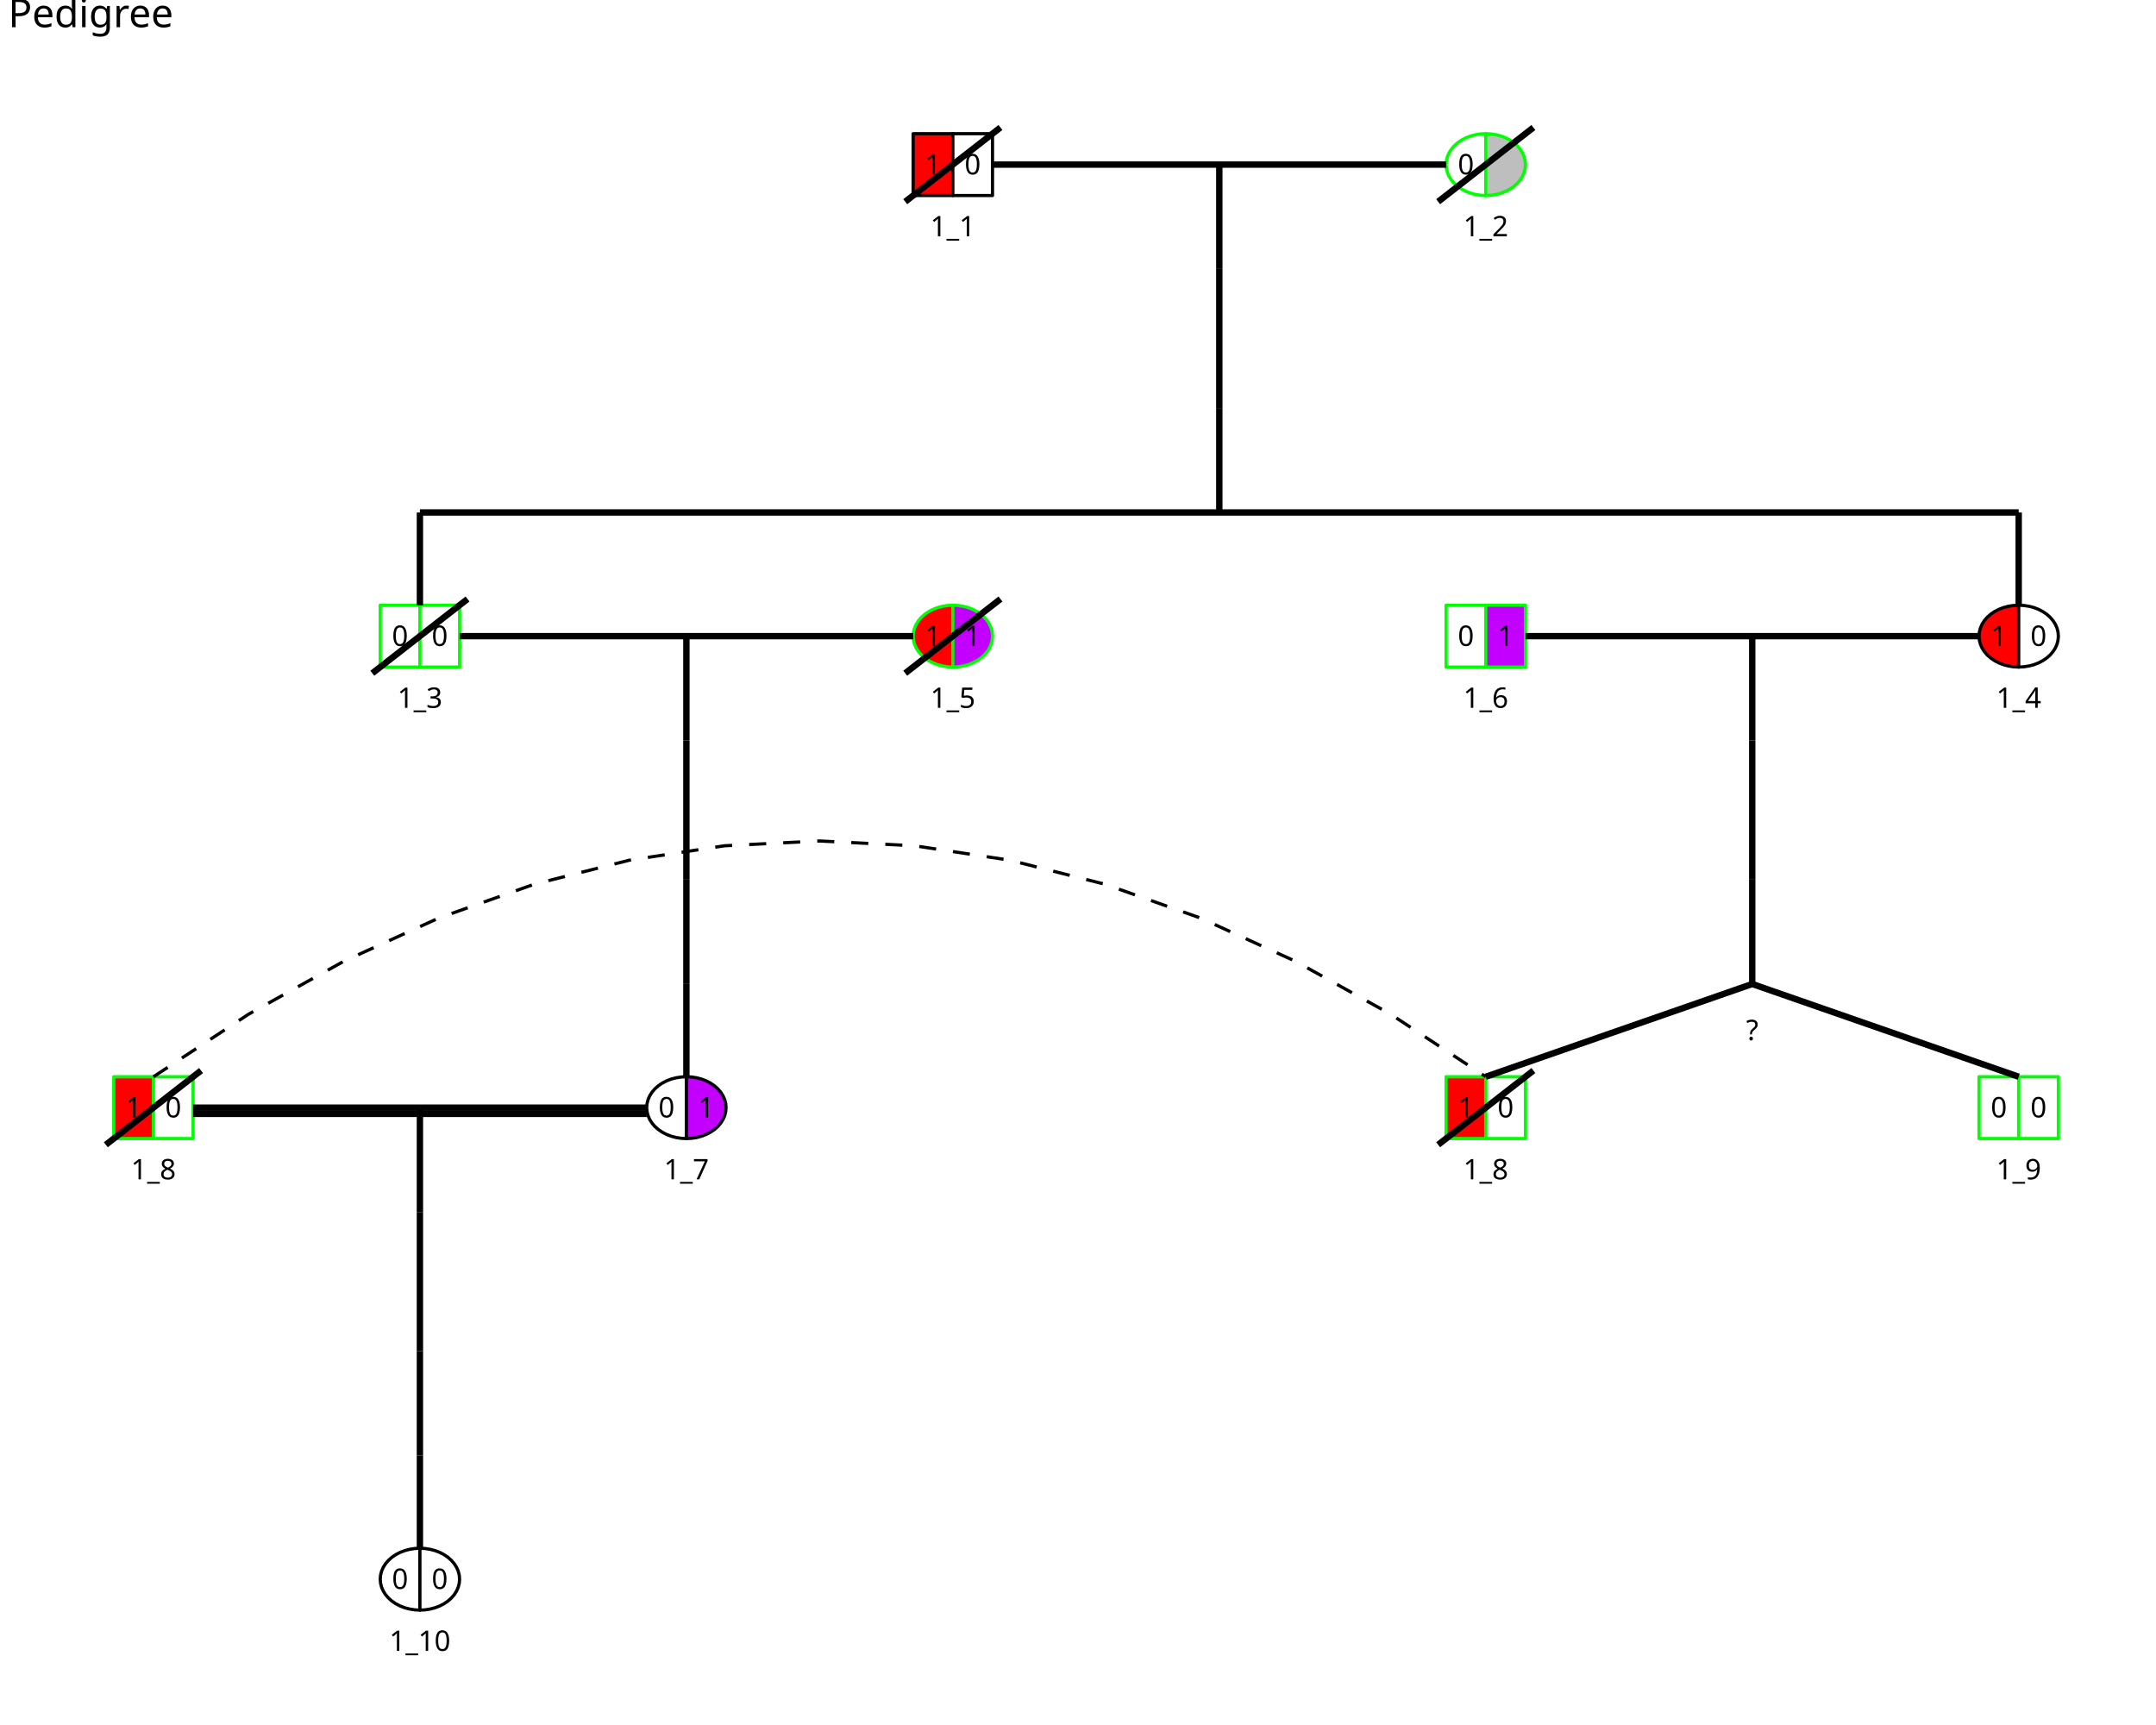
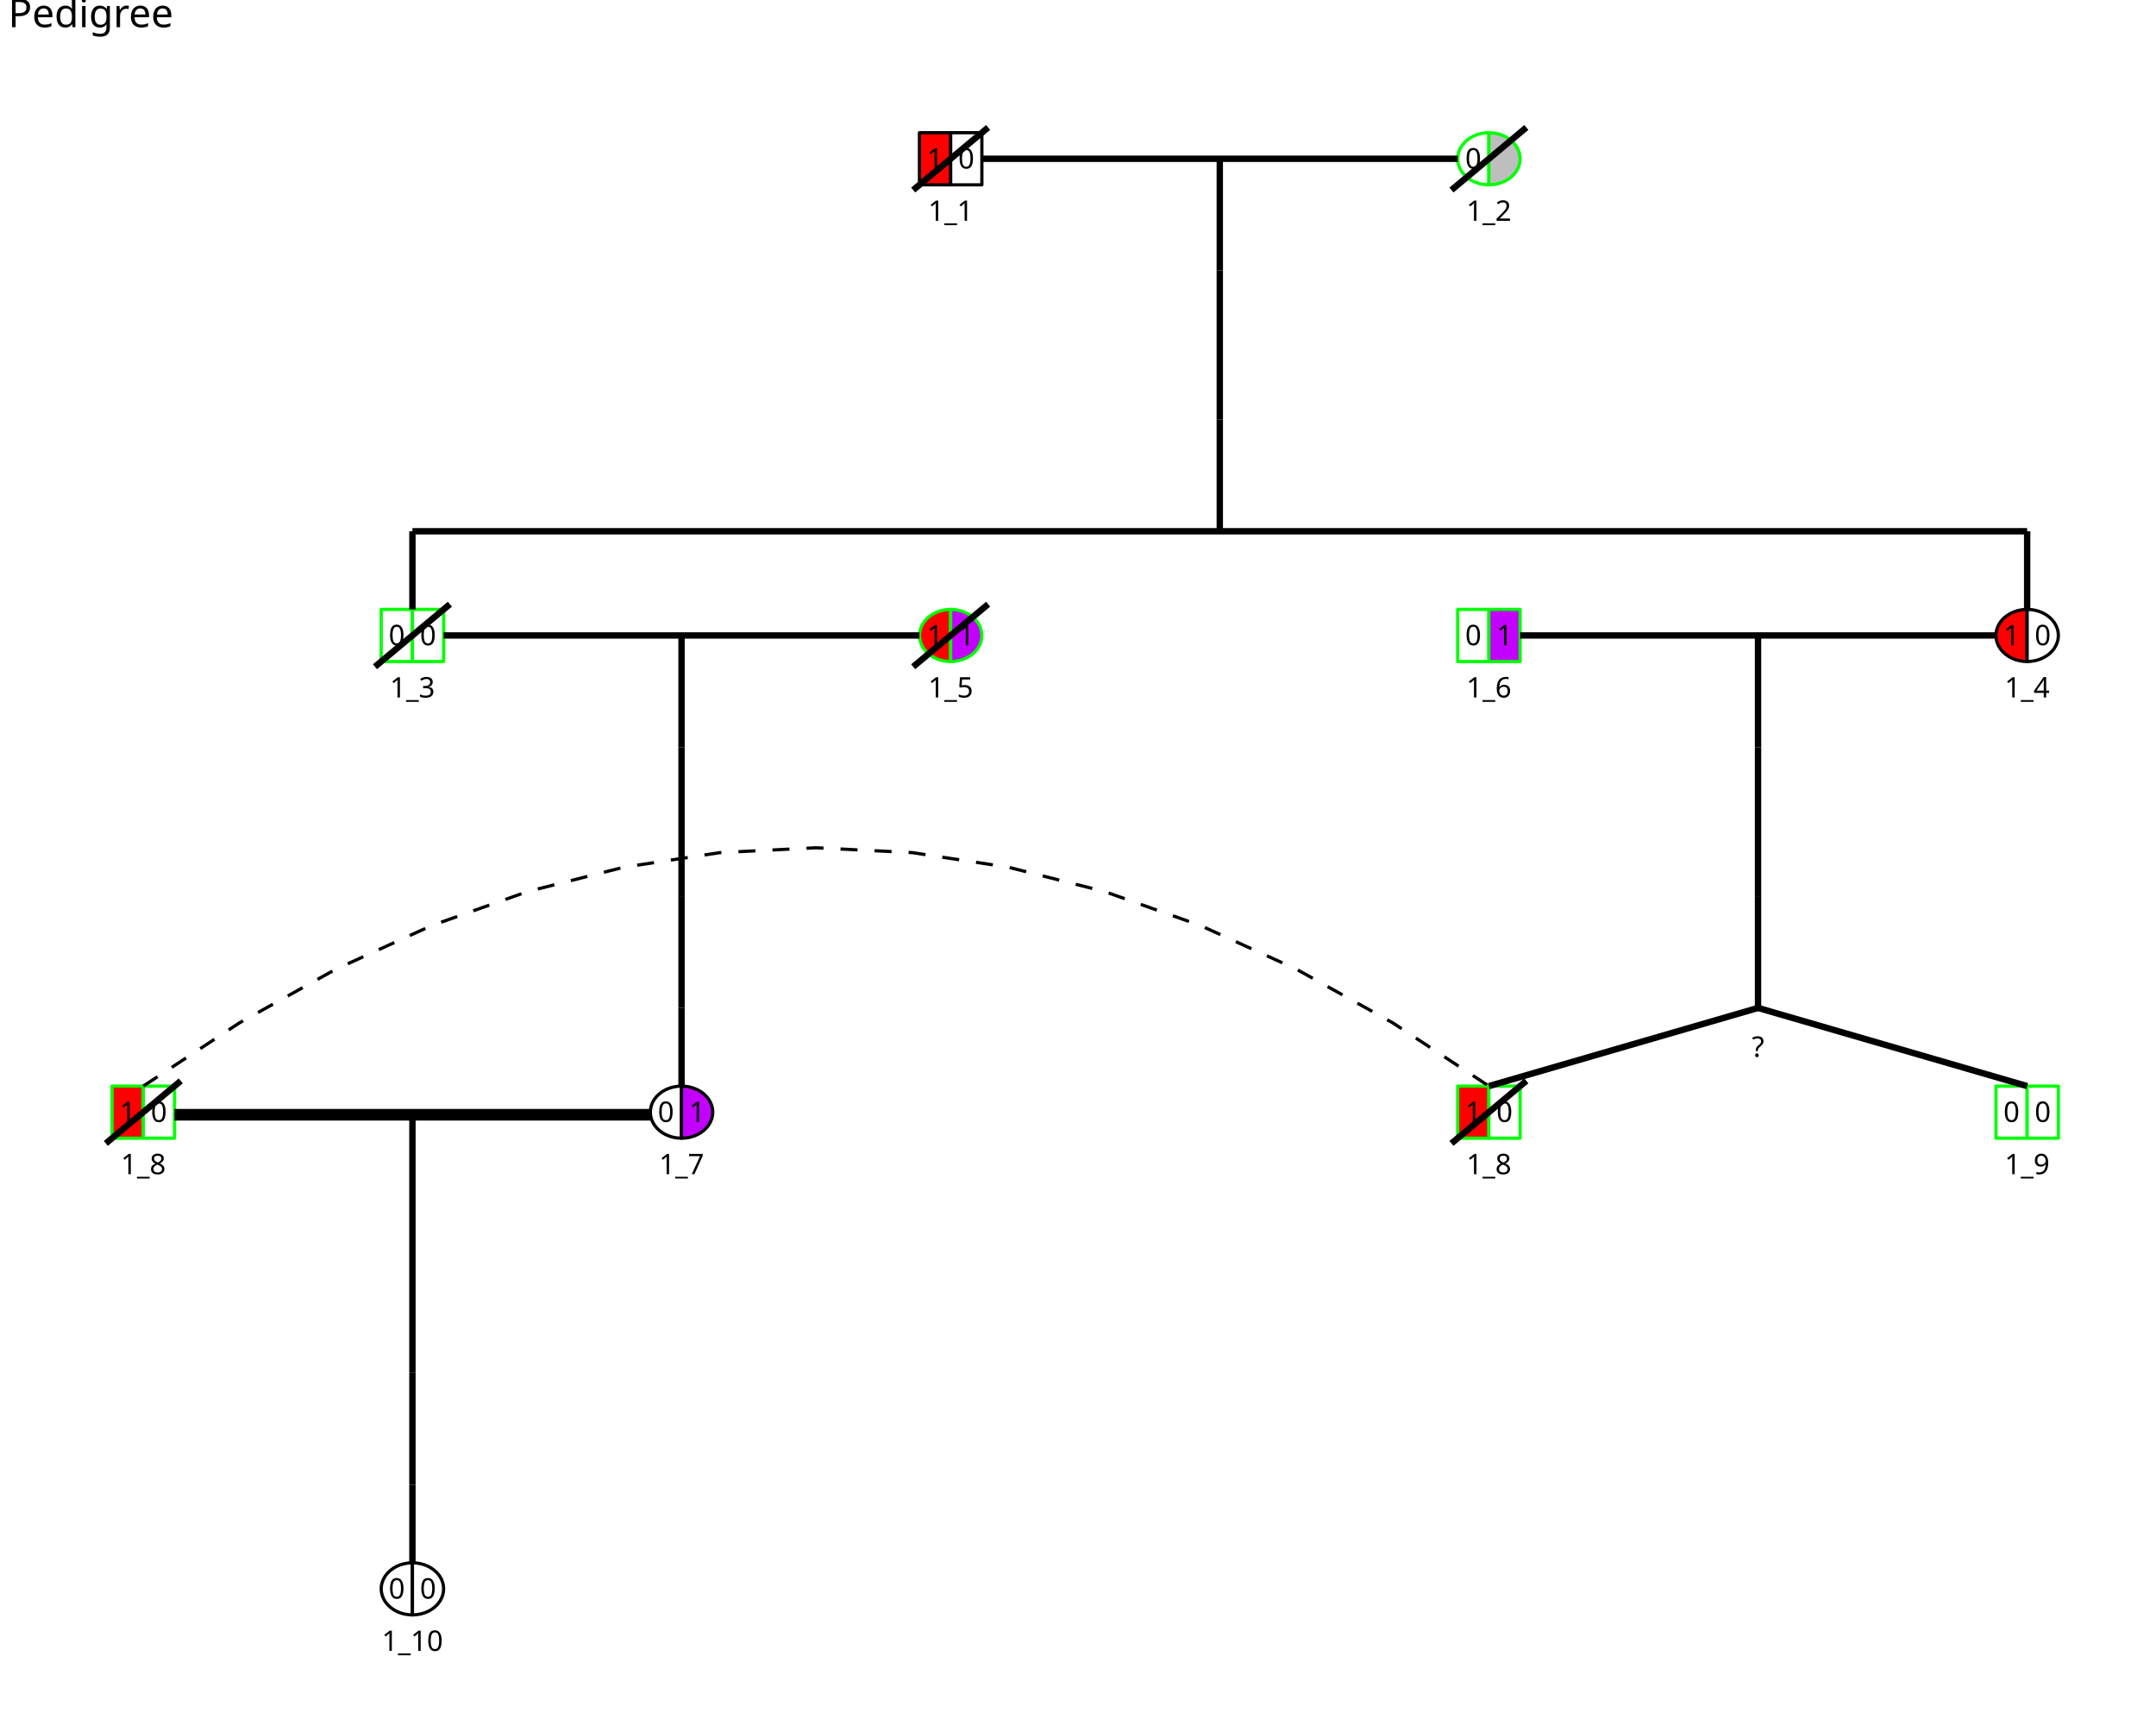
<svg xmlns="http://www.w3.org/2000/svg" class="svglite" data-engine-version="2.0" width="720.00pt" height="576.00pt" viewBox="0 0 720.00 576.00">
  <defs>
    <style type="text/css">
    .svglite line, .svglite polyline, .svglite polygon, .svglite path, .svglite rect, .svglite circle {
      fill: none;
      stroke: #000000;
      stroke-linecap: round;
      stroke-linejoin: round;
      stroke-miterlimit: 10.00;
    }
  </style>
  </defs>
  <rect width="100%" height="100%" style="stroke: none; fill: #FFFFFF;" />
  <defs>
    <clipPath id="cpMC4wMHw3MjAuMDB8MC4wMHw1NzYuMDA=">
      <rect x="0.00" y="0.00" width="720.00" height="576.00" />
    </clipPath>
  </defs>
  <g clip-path="url(#cpMC4wMHw3MjAuMDB8MC4wMHw1NzYuMDA=)">
    <rect x="0.00" y="0.00" width="720.00" height="576.00" style="stroke-width: 1.07; stroke: #FFFFFF; fill: #FFFFFF;" />
  </g>
  <defs>
    <clipPath id="cpMi43NHw3MjAuMDB8MTcuMzB8NTczLjI2">
      <rect x="2.74" y="17.30" width="717.26" height="555.96" />
    </clipPath>
  </defs>
  <g clip-path="url(#cpMi43NHw3MjAuMDB8MTcuMzB8NTczLjI2)">
    <rect x="2.74" y="17.30" width="717.26" height="555.96" style="stroke-width: 1.07; stroke: none;" />
-     <polygon points="318.20,54.96 318.20,44.64 304.95,44.64 304.95,65.29 318.20,65.29 " style="stroke-width: 1.07; stroke-linecap: butt; fill: #FF0000;" />
-     <polygon points="140.23,212.41 140.23,202.09 126.98,202.09 126.98,222.74 140.23,222.74 " style="stroke-width: 1.07; stroke: #00FF00; stroke-linecap: butt; fill: #FFFFFF;" />
-     <polygon points="51.24,369.86 51.24,359.54 37.99,359.54 37.99,380.18 51.24,380.18 " style="stroke-width: 1.07; stroke: #00FF00; stroke-linecap: butt; fill: #FF0000;" />
-     <polygon points="140.23,527.31 140.23,516.99 138.50,517.07 136.80,517.34 135.16,517.77 133.60,518.37 132.16,519.12 130.86,520.01 129.72,521.03 128.75,522.15 127.99,523.36 127.43,524.64 127.09,525.96 126.98,527.31 127.09,528.66 127.43,529.98 127.99,531.26 128.75,532.47 129.72,533.59 130.86,534.61 132.16,535.50 133.60,536.25 135.16,536.85 136.80,537.28 138.50,537.55 140.23,537.63 " style="stroke-width: 1.07; stroke-linecap: butt; fill: #FFFFFF;" />
-     <polygon points="496.17,54.96 496.17,44.64 494.44,44.73 492.74,44.99 491.10,45.43 489.55,46.02 488.11,46.77 486.80,47.66 485.66,48.68 484.70,49.80 483.93,51.01 483.37,52.29 483.04,53.62 482.92,54.96 483.04,56.31 483.37,57.63 483.93,58.91 484.70,60.12 485.66,61.25 486.80,62.26 488.11,63.15 489.55,63.90 491.10,64.50 492.74,64.93 494.44,65.20 496.17,65.29 " style="stroke-width: 1.07; stroke: #00FF00; stroke-linecap: butt; fill: #FFFFFF;" />
-     <polygon points="318.20,212.41 318.20,202.09 316.47,202.18 314.77,202.44 313.13,202.87 311.58,203.47 310.14,204.22 308.83,205.11 307.69,206.13 306.73,207.25 305.96,208.46 305.40,209.74 305.06,211.06 304.95,212.41 305.06,213.76 305.40,215.08 305.96,216.36 306.73,217.57 307.69,218.70 308.83,219.71 310.14,220.60 311.58,221.35 313.13,221.95 314.77,222.38 316.47,222.65 318.20,222.74 " style="stroke-width: 1.07; stroke: #00FF00; stroke-linecap: butt; fill: #FF0000;" />
-     <polygon points="229.22,369.86 229.22,359.54 227.49,359.63 225.79,359.89 224.14,360.32 222.59,360.92 221.15,361.67 219.85,362.56 218.70,363.58 217.74,364.70 216.97,365.91 216.42,367.19 216.08,368.51 215.96,369.86 216.08,371.21 216.42,372.53 216.97,373.81 217.74,375.02 218.70,376.15 219.85,377.16 221.15,378.05 222.59,378.80 224.14,379.40 225.79,379.83 227.49,380.10 229.22,380.18 " style="stroke-width: 1.07; stroke-linecap: butt; fill: #FFFFFF;" />
-     <polygon points="496.17,212.41 496.17,202.09 482.92,202.09 482.92,222.74 496.17,222.74 " style="stroke-width: 1.07; stroke: #00FF00; stroke-linecap: butt; fill: #FFFFFF;" />
-     <polygon points="496.17,369.86 496.17,359.54 482.92,359.54 482.92,380.18 496.17,380.18 " style="stroke-width: 1.07; stroke: #00FF00; stroke-linecap: butt; fill: #FF0000;" />
-     <polygon points="674.15,212.41 674.15,202.09 672.42,202.18 670.72,202.44 669.08,202.87 667.52,203.47 666.08,204.22 664.78,205.11 663.63,206.13 662.67,207.25 661.90,208.46 661.35,209.74 661.01,211.06 660.90,212.41 661.01,213.76 661.35,215.08 661.90,216.36 662.67,217.57 663.63,218.70 664.78,219.71 666.08,220.60 667.52,221.35 669.08,221.95 670.72,222.38 672.42,222.65 674.15,222.74 " style="stroke-width: 1.07; stroke-linecap: butt; fill: #FF0000;" />
-     <polygon points="674.15,369.86 674.15,359.54 660.90,359.54 660.90,380.18 674.15,380.18 " style="stroke-width: 1.07; stroke: #00FF00; stroke-linecap: butt; fill: #FFFFFF;" />
-     <polygon points="318.20,54.96 318.20,65.29 331.45,65.29 331.45,44.64 318.20,44.64 " style="stroke-width: 1.07; stroke-linecap: butt; fill: #FFFFFF;" />
-     <polygon points="140.23,212.41 140.23,222.74 153.48,222.74 153.48,202.09 140.23,202.09 " style="stroke-width: 1.07; stroke: #00FF00; stroke-linecap: butt; fill: #FFFFFF;" />
-     <polygon points="51.24,369.86 51.24,380.18 64.49,380.18 64.49,359.54 51.24,359.54 " style="stroke-width: 1.07; stroke: #00FF00; stroke-linecap: butt; fill: #FFFFFF;" />
-     <polygon points="140.23,527.31 140.23,537.63 141.96,537.55 143.66,537.28 145.30,536.85 146.86,536.25 148.30,535.50 149.60,534.61 150.74,533.59 151.71,532.47 152.47,531.26 153.03,529.98 153.37,528.66 153.48,527.31 153.37,525.96 153.03,524.64 152.47,523.36 151.71,522.15 150.74,521.03 149.60,520.01 148.30,519.12 146.86,518.37 145.30,517.77 143.66,517.34 141.96,517.07 140.23,516.99 " style="stroke-width: 1.07; stroke-linecap: butt; fill: #FFFFFF;" />
-     <polygon points="496.17,54.96 496.17,65.29 497.90,65.20 499.60,64.93 501.25,64.50 502.80,63.90 504.24,63.15 505.54,62.26 506.69,61.25 507.65,60.12 508.42,58.91 508.97,57.63 509.31,56.31 509.43,54.96 509.31,53.62 508.97,52.29 508.42,51.01 507.65,49.80 506.69,48.68 505.54,47.66 504.24,46.77 502.80,46.02 501.25,45.43 499.60,44.99 497.90,44.73 496.17,44.64 " style="stroke-width: 1.07; stroke: #00FF00; stroke-linecap: butt; fill: #BEBEBE;" />
-     <polygon points="318.20,212.41 318.20,222.74 319.93,222.65 321.63,222.38 323.27,221.95 324.83,221.35 326.27,220.60 327.57,219.71 328.71,218.70 329.68,217.57 330.44,216.36 331.00,215.08 331.34,213.76 331.45,212.41 331.34,211.06 331.00,209.74 330.44,208.46 329.68,207.25 328.71,206.13 327.57,205.11 326.27,204.22 324.83,203.47 323.27,202.87 321.63,202.44 319.93,202.18 318.20,202.09 " style="stroke-width: 1.07; stroke: #00FF00; stroke-linecap: butt; fill: #C300FF;" />
-     <polygon points="229.22,369.86 229.22,380.18 230.95,380.10 232.65,379.83 234.29,379.40 235.84,378.80 237.28,378.05 238.59,377.16 239.73,376.15 240.69,375.02 241.46,373.81 242.02,372.53 242.35,371.21 242.47,369.86 242.35,368.51 242.02,367.19 241.46,365.91 240.69,364.70 239.73,363.58 238.59,362.56 237.28,361.67 235.84,360.92 234.29,360.32 232.65,359.89 230.95,359.63 229.22,359.54 " style="stroke-width: 1.07; stroke-linecap: butt; fill: #C300FF;" />
-     <polygon points="496.17,212.41 496.17,222.74 509.43,222.74 509.43,202.09 496.17,202.09 " style="stroke-width: 1.07; stroke: #00FF00; stroke-linecap: butt; fill: #C300FF;" />
-     <polygon points="496.17,369.86 496.17,380.18 509.43,380.18 509.43,359.54 496.17,359.54 " style="stroke-width: 1.07; stroke: #00FF00; stroke-linecap: butt; fill: #FFFFFF;" />
-     <polygon points="674.15,212.41 674.15,222.74 675.88,222.65 677.58,222.38 679.22,221.95 680.77,221.35 682.21,220.60 683.52,219.71 684.66,218.70 685.62,217.57 686.39,216.36 686.95,215.08 687.28,213.76 687.40,212.41 687.28,211.06 686.95,209.74 686.39,208.46 685.62,207.25 684.66,206.13 683.52,205.11 682.21,204.22 680.77,203.47 679.22,202.87 677.58,202.44 675.88,202.18 674.15,202.09 " style="stroke-width: 1.07; stroke-linecap: butt; fill: #FFFFFF;" />
-     <polygon points="674.15,369.86 674.15,380.18 687.40,380.18 687.40,359.54 674.15,359.54 " style="stroke-width: 1.07; stroke: #00FF00; stroke-linecap: butt; fill: #FFFFFF;" />
-     <text x="311.58" y="58.23" text-anchor="middle" style="font-size: 9.48px; font-family: sans;" textLength="5.28px" lengthAdjust="spacingAndGlyphs">1</text>
-     <text x="133.60" y="215.68" text-anchor="middle" style="font-size: 9.48px; font-family: sans;" textLength="5.28px" lengthAdjust="spacingAndGlyphs">0</text>
-     <text x="44.62" y="373.12" text-anchor="middle" style="font-size: 9.48px; font-family: sans;" textLength="5.28px" lengthAdjust="spacingAndGlyphs">1</text>
-     <text x="133.60" y="530.57" text-anchor="middle" style="font-size: 9.48px; font-family: sans;" textLength="5.28px" lengthAdjust="spacingAndGlyphs">0</text>
-     <text x="489.55" y="58.23" text-anchor="middle" style="font-size: 9.48px; font-family: sans;" textLength="5.28px" lengthAdjust="spacingAndGlyphs">0</text>
-     <text x="311.58" y="215.68" text-anchor="middle" style="font-size: 9.48px; font-family: sans;" textLength="5.28px" lengthAdjust="spacingAndGlyphs">1</text>
-     <text x="222.59" y="373.12" text-anchor="middle" style="font-size: 9.48px; font-family: sans;" textLength="5.28px" lengthAdjust="spacingAndGlyphs">0</text>
-     <text x="489.55" y="215.68" text-anchor="middle" style="font-size: 9.48px; font-family: sans;" textLength="5.28px" lengthAdjust="spacingAndGlyphs">0</text>
-     <text x="489.55" y="373.12" text-anchor="middle" style="font-size: 9.48px; font-family: sans;" textLength="5.28px" lengthAdjust="spacingAndGlyphs">1</text>
-     <text x="667.52" y="215.68" text-anchor="middle" style="font-size: 9.48px; font-family: sans;" textLength="5.28px" lengthAdjust="spacingAndGlyphs">1</text>
-     <text x="667.52" y="373.12" text-anchor="middle" style="font-size: 9.48px; font-family: sans;" textLength="5.28px" lengthAdjust="spacingAndGlyphs">0</text>
-     <text x="324.83" y="58.23" text-anchor="middle" style="font-size: 9.48px; font-family: sans;" textLength="5.28px" lengthAdjust="spacingAndGlyphs">0</text>
-     <text x="146.86" y="215.68" text-anchor="middle" style="font-size: 9.48px; font-family: sans;" textLength="5.28px" lengthAdjust="spacingAndGlyphs">0</text>
-     <text x="57.87" y="373.12" text-anchor="middle" style="font-size: 9.48px; font-family: sans;" textLength="5.28px" lengthAdjust="spacingAndGlyphs">0</text>
-     <text x="146.86" y="530.57" text-anchor="middle" style="font-size: 9.48px; font-family: sans;" textLength="5.28px" lengthAdjust="spacingAndGlyphs">0</text>
-     <text x="324.83" y="215.68" text-anchor="middle" style="font-size: 9.48px; font-family: sans;" textLength="5.28px" lengthAdjust="spacingAndGlyphs">1</text>
-     <text x="235.84" y="373.12" text-anchor="middle" style="font-size: 9.48px; font-family: sans;" textLength="5.28px" lengthAdjust="spacingAndGlyphs">1</text>
-     <text x="502.80" y="215.68" text-anchor="middle" style="font-size: 9.48px; font-family: sans;" textLength="5.28px" lengthAdjust="spacingAndGlyphs">1</text>
-     <text x="502.80" y="373.12" text-anchor="middle" style="font-size: 9.48px; font-family: sans;" textLength="5.28px" lengthAdjust="spacingAndGlyphs">0</text>
-     <text x="680.77" y="215.68" text-anchor="middle" style="font-size: 9.48px; font-family: sans;" textLength="5.28px" lengthAdjust="spacingAndGlyphs">0</text>
-     <text x="680.77" y="373.12" text-anchor="middle" style="font-size: 9.48px; font-family: sans;" textLength="5.28px" lengthAdjust="spacingAndGlyphs">0</text>
-     <text x="318.20" y="78.91" text-anchor="middle" style="font-size: 9.48px; font-family: sans;" textLength="15.83px" lengthAdjust="spacingAndGlyphs">1_1</text>
-     <text x="140.23" y="236.36" text-anchor="middle" style="font-size: 9.48px; font-family: sans;" textLength="15.83px" lengthAdjust="spacingAndGlyphs">1_3</text>
-     <text x="51.24" y="393.80" text-anchor="middle" style="font-size: 9.48px; font-family: sans;" textLength="15.83px" lengthAdjust="spacingAndGlyphs">1_8</text>
-     <text x="140.23" y="551.25" text-anchor="middle" style="font-size: 9.48px; font-family: sans;" textLength="21.10px" lengthAdjust="spacingAndGlyphs">1_10</text>
-     <text x="496.17" y="78.91" text-anchor="middle" style="font-size: 9.48px; font-family: sans;" textLength="15.83px" lengthAdjust="spacingAndGlyphs">1_2</text>
-     <text x="318.20" y="236.36" text-anchor="middle" style="font-size: 9.48px; font-family: sans;" textLength="15.83px" lengthAdjust="spacingAndGlyphs">1_5</text>
-     <text x="229.22" y="393.80" text-anchor="middle" style="font-size: 9.48px; font-family: sans;" textLength="15.83px" lengthAdjust="spacingAndGlyphs">1_7</text>
-     <text x="496.17" y="236.36" text-anchor="middle" style="font-size: 9.48px; font-family: sans;" textLength="15.83px" lengthAdjust="spacingAndGlyphs">1_6</text>
-     <text x="496.17" y="393.80" text-anchor="middle" style="font-size: 9.48px; font-family: sans;" textLength="15.83px" lengthAdjust="spacingAndGlyphs">1_8</text>
-     <text x="674.15" y="236.36" text-anchor="middle" style="font-size: 9.48px; font-family: sans;" textLength="15.83px" lengthAdjust="spacingAndGlyphs">1_4</text>
-     <text x="674.15" y="393.80" text-anchor="middle" style="font-size: 9.48px; font-family: sans;" textLength="15.83px" lengthAdjust="spacingAndGlyphs">1_9</text>
-     <text x="585.16" y="347.32" text-anchor="middle" style="font-size: 9.48px; font-family: sans;" textLength="5.28px" lengthAdjust="spacingAndGlyphs">?</text>
-     <line x1="302.30" y1="67.35" x2="334.10" y2="42.57" style="stroke-width: 2.13; stroke-linecap: butt;" />
-     <line x1="124.33" y1="224.80" x2="156.13" y2="200.02" style="stroke-width: 2.13; stroke-linecap: butt;" />
-     <line x1="35.34" y1="382.25" x2="67.14" y2="357.47" style="stroke-width: 2.13; stroke-linecap: butt;" />
-     <line x1="480.27" y1="67.35" x2="512.08" y2="42.57" style="stroke-width: 2.13; stroke-linecap: butt;" />
-     <line x1="302.30" y1="224.80" x2="334.10" y2="200.02" style="stroke-width: 2.13; stroke-linecap: butt;" />
-     <line x1="480.27" y1="382.25" x2="512.08" y2="357.47" style="stroke-width: 2.13; stroke-linecap: butt;" />
-     <line x1="331.45" y1="54.96" x2="482.92" y2="54.96" style="stroke-width: 2.13; stroke-linecap: butt;" />
-     <line x1="153.48" y1="212.41" x2="304.95" y2="212.41" style="stroke-width: 2.13; stroke-linecap: butt;" />
-     <line x1="64.49" y1="369.86" x2="215.96" y2="369.86" style="stroke-width: 2.13; stroke-linecap: butt;" />
-     <line x1="509.43" y1="212.41" x2="660.90" y2="212.41" style="stroke-width: 2.13; stroke-linecap: butt;" />
-     <line x1="64.49" y1="371.93" x2="215.96" y2="371.93" style="stroke-width: 2.13; stroke-linecap: butt;" />
-     <line x1="140.23" y1="202.09" x2="140.23" y2="171.12" style="stroke-width: 2.13; stroke-linecap: butt;" />
-     <line x1="674.15" y1="202.09" x2="674.15" y2="171.12" style="stroke-width: 2.13; stroke-linecap: butt;" />
-     <line x1="140.23" y1="171.12" x2="674.15" y2="171.12" style="stroke-width: 2.13; stroke-linecap: butt;" />
-     <line x1="407.19" y1="171.12" x2="407.19" y2="136.27" style="stroke-width: 2.13; stroke-linecap: butt;" />
-     <line x1="407.19" y1="136.27" x2="407.19" y2="89.81" style="stroke-width: 2.13; stroke-linecap: butt;" />
-     <line x1="407.19" y1="89.81" x2="407.19" y2="54.96" style="stroke-width: 2.13; stroke-linecap: butt;" />
-     <line x1="229.22" y1="359.54" x2="229.22" y2="328.57" style="stroke-width: 2.13; stroke-linecap: butt;" />
-     <line x1="229.22" y1="328.57" x2="229.22" y2="328.57" style="stroke-width: 2.13; stroke-linecap: butt;" />
-     <line x1="229.22" y1="328.57" x2="229.22" y2="293.72" style="stroke-width: 2.13; stroke-linecap: butt;" />
-     <line x1="229.22" y1="293.72" x2="229.22" y2="247.26" style="stroke-width: 2.13; stroke-linecap: butt;" />
-     <line x1="229.22" y1="247.26" x2="229.22" y2="212.41" style="stroke-width: 2.13; stroke-linecap: butt;" />
-     <line x1="496.17" y1="359.54" x2="585.16" y2="328.57" style="stroke-width: 2.13; stroke-linecap: butt;" />
-     <line x1="674.15" y1="359.54" x2="585.16" y2="328.57" style="stroke-width: 2.13; stroke-linecap: butt;" />
-     <line x1="585.16" y1="328.57" x2="585.16" y2="328.57" style="stroke-width: 2.13; stroke-linecap: butt;" />
-     <line x1="585.16" y1="328.57" x2="585.16" y2="293.72" style="stroke-width: 2.13; stroke-linecap: butt;" />
-     <line x1="585.16" y1="293.72" x2="585.16" y2="247.26" style="stroke-width: 2.13; stroke-linecap: butt;" />
-     <line x1="585.16" y1="247.26" x2="585.16" y2="212.41" style="stroke-width: 2.13; stroke-linecap: butt;" />
-     <line x1="140.23" y1="516.99" x2="140.23" y2="486.02" style="stroke-width: 2.13; stroke-linecap: butt;" />
-     <line x1="140.23" y1="486.02" x2="140.23" y2="486.02" style="stroke-width: 2.13; stroke-linecap: butt;" />
-     <line x1="140.23" y1="486.02" x2="140.23" y2="451.17" style="stroke-width: 2.13; stroke-linecap: butt;" />
-     <line x1="140.23" y1="451.17" x2="140.23" y2="404.71" style="stroke-width: 2.13; stroke-linecap: butt;" />
-     <line x1="140.23" y1="404.71" x2="140.23" y2="369.86" style="stroke-width: 2.13; stroke-linecap: butt;" />
-     <polyline points="51.24,359.54 83.02,338.65 114.81,320.98 146.59,306.52 178.37,295.27 210.15,287.24 241.93,282.42 273.71,280.81 305.49,282.42 337.27,287.24 369.05,295.27 400.83,306.52 432.61,320.98 464.39,338.65 496.17,359.54 " style="stroke-width: 1.07; stroke-dasharray: 5.69,5.69; stroke-linecap: butt;" />
+     <polygon points="317.48,53.02 317.48,44.31 307.05,44.31 307.05,61.72 317.48,61.72 " style="stroke-width: 1.07; stroke-linecap: butt; fill: #FF0000;" />
+     <polygon points="137.73,212.19 137.73,203.49 127.30,203.49 127.30,220.89 137.73,220.89 " style="stroke-width: 1.07; stroke: #00FF00; stroke-linecap: butt; fill: #FFFFFF;" />
+     <polygon points="47.85,371.36 47.85,362.66 37.43,362.66 37.43,380.06 47.85,380.06 " style="stroke-width: 1.07; stroke: #00FF00; stroke-linecap: butt; fill: #FF0000;" />
+     <polygon points="137.73,530.54 137.73,521.84 136.37,521.91 135.03,522.14 133.74,522.50 132.51,523.00 131.38,523.64 130.36,524.39 129.46,525.24 128.70,526.19 128.10,527.21 127.66,528.29 127.39,529.40 127.30,530.54 127.39,531.67 127.66,532.79 128.10,533.87 128.70,534.89 129.46,535.84 130.36,536.69 131.38,537.44 132.51,538.07 133.74,538.58 135.03,538.94 136.37,539.16 137.73,539.24 " style="stroke-width: 1.07; stroke-linecap: butt; fill: #FFFFFF;" />
+     <polygon points="497.22,53.02 497.22,44.31 495.86,44.39 494.53,44.61 493.23,44.98 492.01,45.48 490.88,46.11 489.85,46.86 488.95,47.72 488.20,48.66 487.59,49.69 487.15,50.76 486.89,51.88 486.80,53.02 486.89,54.15 487.15,55.27 487.59,56.34 488.20,57.37 488.95,58.31 489.85,59.17 490.88,59.92 492.01,60.55 493.23,61.05 494.53,61.42 495.86,61.64 497.22,61.72 " style="stroke-width: 1.07; stroke: #00FF00; stroke-linecap: butt; fill: #FFFFFF;" />
+     <polygon points="317.48,212.19 317.48,203.49 316.11,203.56 314.78,203.79 313.49,204.15 312.26,204.66 311.13,205.29 310.10,206.04 309.20,206.89 308.45,207.84 307.84,208.86 307.41,209.94 307.14,211.05 307.05,212.19 307.14,213.33 307.41,214.44 307.84,215.52 308.45,216.54 309.20,217.49 310.10,218.34 311.13,219.09 312.26,219.72 313.49,220.23 314.78,220.59 316.11,220.82 317.48,220.89 " style="stroke-width: 1.07; stroke: #00FF00; stroke-linecap: butt; fill: #FF0000;" />
+     <polygon points="227.60,371.36 227.60,362.66 226.24,362.74 224.90,362.96 223.61,363.33 222.39,363.83 221.25,364.46 220.23,365.21 219.33,366.07 218.57,367.01 217.97,368.03 217.53,369.11 217.27,370.23 217.18,371.36 217.27,372.50 217.53,373.62 217.97,374.69 218.57,375.71 219.33,376.66 220.23,377.52 221.25,378.27 222.39,378.90 223.61,379.40 224.90,379.77 226.24,379.99 227.60,380.06 " style="stroke-width: 1.07; stroke-linecap: butt; fill: #FFFFFF;" />
+     <polygon points="497.22,212.19 497.22,203.49 486.80,203.49 486.80,220.89 497.22,220.89 " style="stroke-width: 1.07; stroke: #00FF00; stroke-linecap: butt; fill: #FFFFFF;" />
+     <polygon points="497.22,371.36 497.22,362.66 486.80,362.66 486.80,380.06 497.22,380.06 " style="stroke-width: 1.07; stroke: #00FF00; stroke-linecap: butt; fill: #FF0000;" />
+     <polygon points="676.97,212.19 676.97,203.49 675.61,203.56 674.27,203.79 672.98,204.15 671.76,204.66 670.63,205.29 669.60,206.04 668.70,206.89 667.94,207.84 667.34,208.86 666.90,209.94 666.64,211.05 666.55,212.19 666.64,213.33 666.90,214.44 667.34,215.52 667.94,216.54 668.70,217.49 669.60,218.34 670.63,219.09 671.76,219.72 672.98,220.23 674.27,220.59 675.61,220.82 676.97,220.89 " style="stroke-width: 1.07; stroke-linecap: butt; fill: #FF0000;" />
+     <polygon points="676.97,371.36 676.97,362.66 666.55,362.66 666.55,380.06 676.97,380.06 " style="stroke-width: 1.07; stroke: #00FF00; stroke-linecap: butt; fill: #FFFFFF;" />
+     <polygon points="317.48,53.02 317.48,61.72 327.90,61.72 327.90,44.31 317.48,44.31 " style="stroke-width: 1.07; stroke-linecap: butt; fill: #FFFFFF;" />
+     <polygon points="137.73,212.19 137.73,220.89 148.15,220.89 148.15,203.49 137.73,203.49 " style="stroke-width: 1.07; stroke: #00FF00; stroke-linecap: butt; fill: #FFFFFF;" />
+     <polygon points="47.85,371.36 47.85,380.06 58.28,380.06 58.28,362.66 47.85,362.66 " style="stroke-width: 1.07; stroke: #00FF00; stroke-linecap: butt; fill: #FFFFFF;" />
+     <polygon points="137.73,530.54 137.73,539.24 139.09,539.16 140.43,538.94 141.72,538.58 142.94,538.07 144.07,537.44 145.10,536.69 146.00,535.84 146.76,534.89 147.36,533.87 147.80,532.79 148.06,531.67 148.15,530.54 148.06,529.40 147.80,528.29 147.36,527.21 146.76,526.19 146.00,525.24 145.10,524.39 144.07,523.64 142.94,523.00 141.72,522.50 140.43,522.14 139.09,521.91 137.73,521.84 " style="stroke-width: 1.07; stroke-linecap: butt; fill: #FFFFFF;" />
+     <polygon points="497.22,53.02 497.22,61.72 498.58,61.64 499.92,61.42 501.21,61.05 502.44,60.55 503.57,59.92 504.60,59.17 505.49,58.31 506.25,57.37 506.86,56.34 507.29,55.27 507.56,54.15 507.65,53.02 507.56,51.88 507.29,50.76 506.86,49.69 506.25,48.66 505.49,47.72 504.60,46.86 503.57,46.11 502.44,45.48 501.21,44.98 499.92,44.61 498.58,44.39 497.22,44.31 " style="stroke-width: 1.07; stroke: #00FF00; stroke-linecap: butt; fill: #BEBEBE;" />
+     <polygon points="317.48,212.19 317.48,220.89 318.84,220.82 320.17,220.59 321.46,220.23 322.69,219.72 323.82,219.09 324.85,218.34 325.75,217.49 326.50,216.54 327.11,215.52 327.55,214.44 327.81,213.33 327.90,212.19 327.81,211.05 327.55,209.94 327.11,208.86 326.50,207.84 325.75,206.89 324.85,206.04 323.82,205.29 322.69,204.66 321.46,204.15 320.17,203.79 318.84,203.56 317.48,203.49 " style="stroke-width: 1.07; stroke: #00FF00; stroke-linecap: butt; fill: #C300FF;" />
+     <polygon points="227.60,371.36 227.60,380.06 228.96,379.99 230.30,379.77 231.59,379.40 232.81,378.90 233.95,378.27 234.97,377.52 235.87,376.66 236.63,375.71 237.23,374.69 237.67,373.62 237.94,372.50 238.03,371.36 237.94,370.23 237.67,369.11 237.23,368.03 236.63,367.01 235.87,366.07 234.97,365.21 233.95,364.46 232.81,363.83 231.59,363.33 230.30,362.96 228.96,362.74 227.60,362.66 " style="stroke-width: 1.07; stroke-linecap: butt; fill: #C300FF;" />
+     <polygon points="497.22,212.19 497.22,220.89 507.65,220.89 507.65,203.49 497.22,203.49 " style="stroke-width: 1.07; stroke: #00FF00; stroke-linecap: butt; fill: #C300FF;" />
+     <polygon points="497.22,371.36 497.22,380.06 507.65,380.06 507.65,362.66 497.22,362.66 " style="stroke-width: 1.07; stroke: #00FF00; stroke-linecap: butt; fill: #FFFFFF;" />
+     <polygon points="676.97,212.19 676.97,220.89 678.33,220.82 679.67,220.59 680.96,220.23 682.18,219.72 683.32,219.09 684.34,218.34 685.24,217.49 686.00,216.54 686.60,215.52 687.04,214.44 687.31,213.33 687.40,212.19 687.31,211.05 687.04,209.94 686.60,208.86 686.00,207.84 685.24,206.89 684.34,206.04 683.32,205.29 682.18,204.66 680.96,204.15 679.67,203.79 678.33,203.56 676.97,203.49 " style="stroke-width: 1.07; stroke-linecap: butt; fill: #FFFFFF;" />
+     <polygon points="676.97,371.36 676.97,380.06 687.40,380.06 687.40,362.66 676.97,362.66 " style="stroke-width: 1.07; stroke: #00FF00; stroke-linecap: butt; fill: #FFFFFF;" />
+     <text x="312.26" y="56.28" text-anchor="middle" style="font-size: 9.48px; font-family: sans;" textLength="5.28px" lengthAdjust="spacingAndGlyphs">1</text>
+     <text x="132.51" y="215.45" text-anchor="middle" style="font-size: 9.48px; font-family: sans;" textLength="5.28px" lengthAdjust="spacingAndGlyphs">0</text>
+     <text x="42.64" y="374.63" text-anchor="middle" style="font-size: 9.48px; font-family: sans;" textLength="5.28px" lengthAdjust="spacingAndGlyphs">1</text>
+     <text x="132.51" y="533.80" text-anchor="middle" style="font-size: 9.48px; font-family: sans;" textLength="5.28px" lengthAdjust="spacingAndGlyphs">0</text>
+     <text x="492.01" y="56.28" text-anchor="middle" style="font-size: 9.48px; font-family: sans;" textLength="5.28px" lengthAdjust="spacingAndGlyphs">0</text>
+     <text x="312.26" y="215.45" text-anchor="middle" style="font-size: 9.48px; font-family: sans;" textLength="5.28px" lengthAdjust="spacingAndGlyphs">1</text>
+     <text x="222.39" y="374.63" text-anchor="middle" style="font-size: 9.48px; font-family: sans;" textLength="5.28px" lengthAdjust="spacingAndGlyphs">0</text>
+     <text x="492.01" y="215.45" text-anchor="middle" style="font-size: 9.48px; font-family: sans;" textLength="5.28px" lengthAdjust="spacingAndGlyphs">0</text>
+     <text x="492.01" y="374.63" text-anchor="middle" style="font-size: 9.48px; font-family: sans;" textLength="5.28px" lengthAdjust="spacingAndGlyphs">1</text>
+     <text x="671.76" y="215.45" text-anchor="middle" style="font-size: 9.48px; font-family: sans;" textLength="5.28px" lengthAdjust="spacingAndGlyphs">1</text>
+     <text x="671.76" y="374.63" text-anchor="middle" style="font-size: 9.48px; font-family: sans;" textLength="5.28px" lengthAdjust="spacingAndGlyphs">0</text>
+     <text x="322.69" y="56.28" text-anchor="middle" style="font-size: 9.48px; font-family: sans;" textLength="5.28px" lengthAdjust="spacingAndGlyphs">0</text>
+     <text x="142.94" y="215.45" text-anchor="middle" style="font-size: 9.48px; font-family: sans;" textLength="5.28px" lengthAdjust="spacingAndGlyphs">0</text>
+     <text x="53.07" y="374.63" text-anchor="middle" style="font-size: 9.48px; font-family: sans;" textLength="5.28px" lengthAdjust="spacingAndGlyphs">0</text>
+     <text x="142.94" y="533.80" text-anchor="middle" style="font-size: 9.48px; font-family: sans;" textLength="5.28px" lengthAdjust="spacingAndGlyphs">0</text>
+     <text x="322.69" y="215.45" text-anchor="middle" style="font-size: 9.48px; font-family: sans;" textLength="5.28px" lengthAdjust="spacingAndGlyphs">1</text>
+     <text x="232.81" y="374.63" text-anchor="middle" style="font-size: 9.48px; font-family: sans;" textLength="5.28px" lengthAdjust="spacingAndGlyphs">1</text>
+     <text x="502.44" y="215.45" text-anchor="middle" style="font-size: 9.48px; font-family: sans;" textLength="5.28px" lengthAdjust="spacingAndGlyphs">1</text>
+     <text x="502.44" y="374.63" text-anchor="middle" style="font-size: 9.48px; font-family: sans;" textLength="5.28px" lengthAdjust="spacingAndGlyphs">0</text>
+     <text x="682.18" y="215.45" text-anchor="middle" style="font-size: 9.48px; font-family: sans;" textLength="5.28px" lengthAdjust="spacingAndGlyphs">0</text>
+     <text x="682.18" y="374.63" text-anchor="middle" style="font-size: 9.48px; font-family: sans;" textLength="5.28px" lengthAdjust="spacingAndGlyphs">0</text>
+     <text x="317.48" y="73.73" text-anchor="middle" style="font-size: 9.48px; font-family: sans;" textLength="15.83px" lengthAdjust="spacingAndGlyphs">1_1</text>
+     <text x="137.73" y="232.90" text-anchor="middle" style="font-size: 9.48px; font-family: sans;" textLength="15.83px" lengthAdjust="spacingAndGlyphs">1_3</text>
+     <text x="47.85" y="392.08" text-anchor="middle" style="font-size: 9.48px; font-family: sans;" textLength="15.83px" lengthAdjust="spacingAndGlyphs">1_8</text>
+     <text x="137.73" y="551.25" text-anchor="middle" style="font-size: 9.48px; font-family: sans;" textLength="21.10px" lengthAdjust="spacingAndGlyphs">1_10</text>
+     <text x="497.22" y="73.73" text-anchor="middle" style="font-size: 9.48px; font-family: sans;" textLength="15.83px" lengthAdjust="spacingAndGlyphs">1_2</text>
+     <text x="317.48" y="232.90" text-anchor="middle" style="font-size: 9.48px; font-family: sans;" textLength="15.83px" lengthAdjust="spacingAndGlyphs">1_5</text>
+     <text x="227.60" y="392.08" text-anchor="middle" style="font-size: 9.48px; font-family: sans;" textLength="15.83px" lengthAdjust="spacingAndGlyphs">1_7</text>
+     <text x="497.22" y="232.90" text-anchor="middle" style="font-size: 9.48px; font-family: sans;" textLength="15.83px" lengthAdjust="spacingAndGlyphs">1_6</text>
+     <text x="497.22" y="392.08" text-anchor="middle" style="font-size: 9.48px; font-family: sans;" textLength="15.83px" lengthAdjust="spacingAndGlyphs">1_8</text>
+     <text x="676.97" y="232.90" text-anchor="middle" style="font-size: 9.48px; font-family: sans;" textLength="15.83px" lengthAdjust="spacingAndGlyphs">1_4</text>
+     <text x="676.97" y="392.08" text-anchor="middle" style="font-size: 9.48px; font-family: sans;" textLength="15.83px" lengthAdjust="spacingAndGlyphs">1_9</text>
+     <text x="587.10" y="352.88" text-anchor="middle" style="font-size: 9.48px; font-family: sans;" textLength="5.28px" lengthAdjust="spacingAndGlyphs">?</text>
+     <line x1="304.96" y1="63.46" x2="329.99" y2="42.57" style="stroke-width: 2.13; stroke-linecap: butt;" />
+     <line x1="125.22" y1="222.63" x2="150.24" y2="201.75" style="stroke-width: 2.13; stroke-linecap: butt;" />
+     <line x1="35.34" y1="381.80" x2="60.36" y2="360.92" style="stroke-width: 2.13; stroke-linecap: butt;" />
+     <line x1="484.71" y1="63.46" x2="509.73" y2="42.57" style="stroke-width: 2.13; stroke-linecap: butt;" />
+     <line x1="304.96" y1="222.63" x2="329.99" y2="201.75" style="stroke-width: 2.13; stroke-linecap: butt;" />
+     <line x1="484.71" y1="381.80" x2="509.73" y2="360.92" style="stroke-width: 2.13; stroke-linecap: butt;" />
+     <line x1="327.90" y1="53.02" x2="486.80" y2="53.02" style="stroke-width: 2.13; stroke-linecap: butt;" />
+     <line x1="148.15" y1="212.19" x2="307.05" y2="212.19" style="stroke-width: 2.13; stroke-linecap: butt;" />
+     <line x1="58.28" y1="371.36" x2="217.18" y2="371.36" style="stroke-width: 2.13; stroke-linecap: butt;" />
+     <line x1="507.65" y1="212.19" x2="666.55" y2="212.19" style="stroke-width: 2.13; stroke-linecap: butt;" />
+     <line x1="58.28" y1="373.10" x2="217.18" y2="373.10" style="stroke-width: 2.13; stroke-linecap: butt;" />
+     <line x1="137.73" y1="203.49" x2="137.73" y2="177.39" style="stroke-width: 2.13; stroke-linecap: butt;" />
+     <line x1="676.97" y1="203.49" x2="676.97" y2="177.39" style="stroke-width: 2.13; stroke-linecap: butt;" />
+     <line x1="137.73" y1="177.39" x2="676.97" y2="177.39" style="stroke-width: 2.13; stroke-linecap: butt;" />
+     <line x1="407.35" y1="177.39" x2="407.35" y2="140.08" style="stroke-width: 2.13; stroke-linecap: butt;" />
+     <line x1="407.35" y1="140.08" x2="407.35" y2="90.33" style="stroke-width: 2.13; stroke-linecap: butt;" />
+     <line x1="407.35" y1="90.33" x2="407.35" y2="53.02" style="stroke-width: 2.13; stroke-linecap: butt;" />
+     <line x1="227.60" y1="362.66" x2="227.60" y2="336.56" style="stroke-width: 2.13; stroke-linecap: butt;" />
+     <line x1="227.60" y1="336.56" x2="227.60" y2="336.56" style="stroke-width: 2.13; stroke-linecap: butt;" />
+     <line x1="227.60" y1="336.56" x2="227.60" y2="299.25" style="stroke-width: 2.13; stroke-linecap: butt;" />
+     <line x1="227.60" y1="299.25" x2="227.60" y2="249.50" style="stroke-width: 2.13; stroke-linecap: butt;" />
+     <line x1="227.60" y1="249.50" x2="227.60" y2="212.19" style="stroke-width: 2.13; stroke-linecap: butt;" />
+     <line x1="497.22" y1="362.66" x2="587.10" y2="336.56" style="stroke-width: 2.13; stroke-linecap: butt;" />
+     <line x1="676.97" y1="362.66" x2="587.10" y2="336.56" style="stroke-width: 2.13; stroke-linecap: butt;" />
+     <line x1="587.10" y1="336.56" x2="587.10" y2="336.56" style="stroke-width: 2.13; stroke-linecap: butt;" />
+     <line x1="587.10" y1="336.56" x2="587.10" y2="299.25" style="stroke-width: 2.13; stroke-linecap: butt;" />
+     <line x1="587.10" y1="299.25" x2="587.10" y2="249.50" style="stroke-width: 2.13; stroke-linecap: butt;" />
+     <line x1="587.10" y1="249.50" x2="587.10" y2="212.19" style="stroke-width: 2.13; stroke-linecap: butt;" />
+     <line x1="137.73" y1="521.84" x2="137.73" y2="495.74" style="stroke-width: 2.13; stroke-linecap: butt;" />
+     <line x1="137.73" y1="495.74" x2="137.73" y2="495.74" style="stroke-width: 2.13; stroke-linecap: butt;" />
+     <line x1="137.73" y1="495.74" x2="137.73" y2="458.43" style="stroke-width: 2.13; stroke-linecap: butt;" />
+     <line x1="137.73" y1="458.43" x2="137.73" y2="408.68" style="stroke-width: 2.13; stroke-linecap: butt;" />
+     <line x1="137.73" y1="408.68" x2="137.73" y2="371.36" style="stroke-width: 2.13; stroke-linecap: butt;" />
+     <polyline points="47.85,362.66 79.95,341.55 112.05,323.68 144.15,309.06 176.24,297.69 208.34,289.57 240.44,284.70 272.54,283.08 304.64,284.70 336.73,289.57 368.83,297.69 400.93,309.06 433.03,323.68 465.13,341.55 497.22,362.66 " style="stroke-width: 1.07; stroke-dasharray: 5.69,5.69; stroke-linecap: butt;" />
  </g>
  <g clip-path="url(#cpMC4wMHw3MjAuMDB8MC4wMHw1NzYuMDA=)">
    <text x="2.74" y="9.08" style="font-size: 13.20px; font-family: sans;" textLength="52.84px" lengthAdjust="spacingAndGlyphs">Pedigree</text>
  </g>
</svg>
